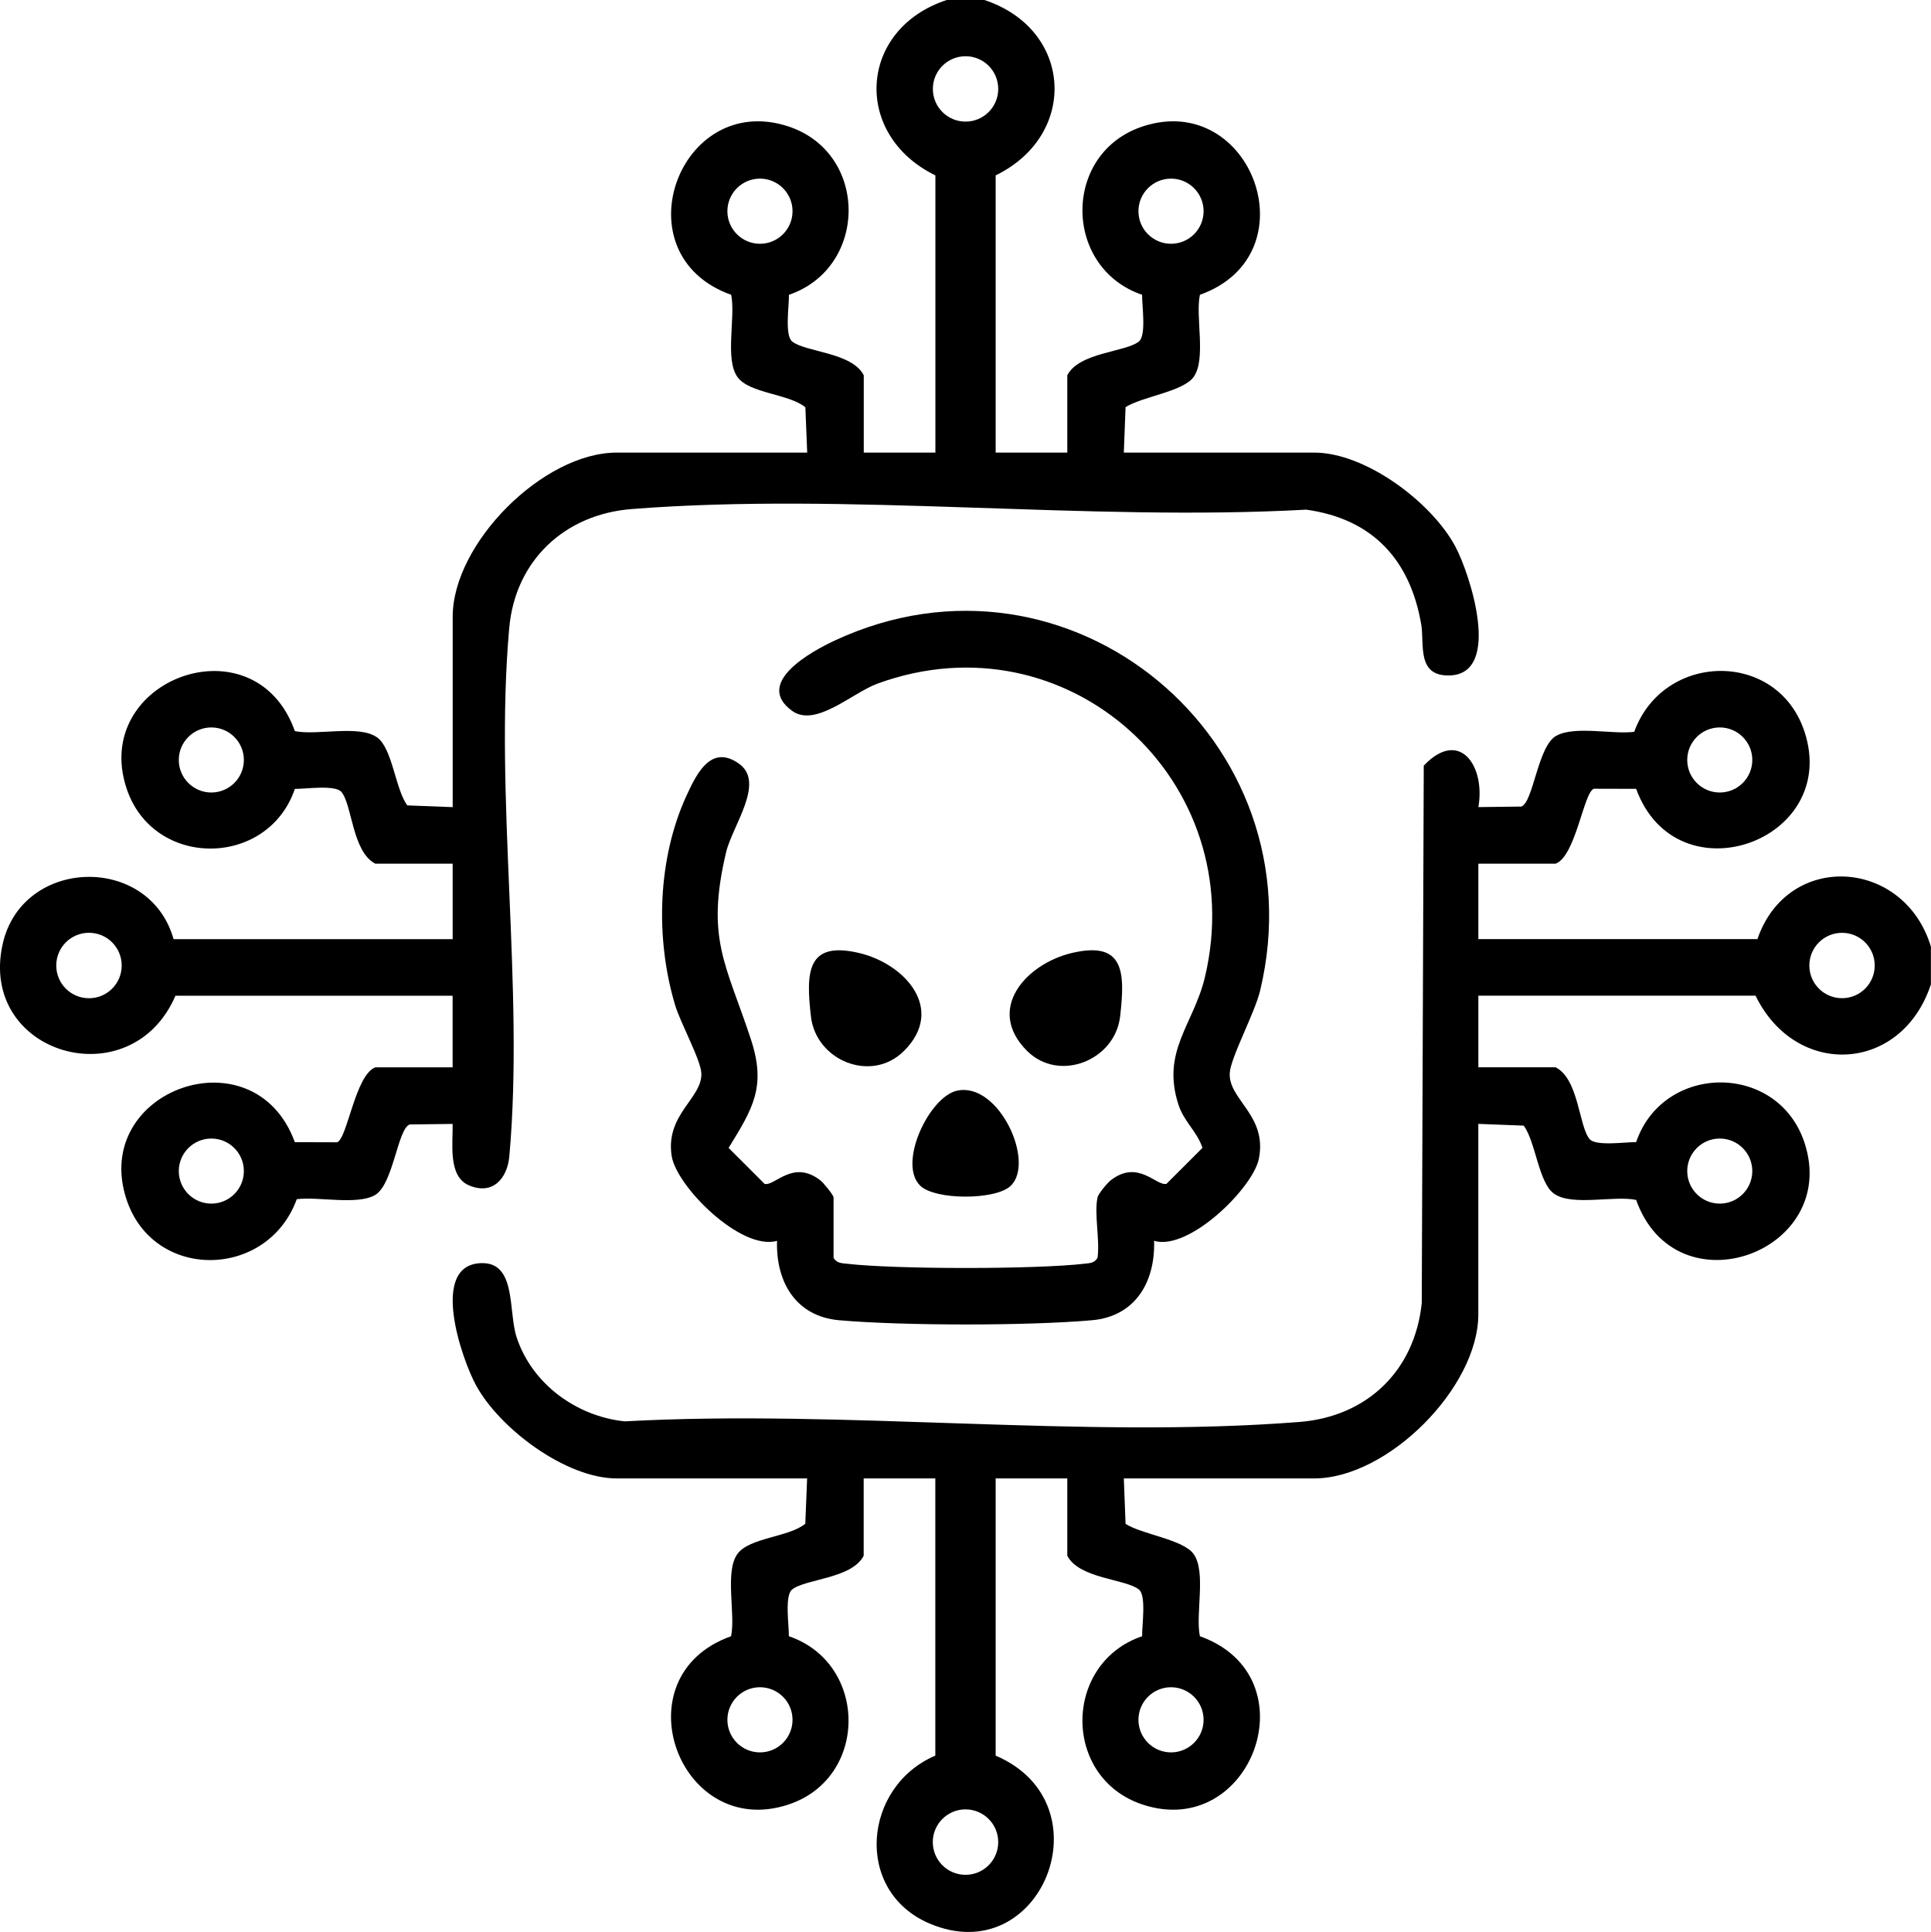
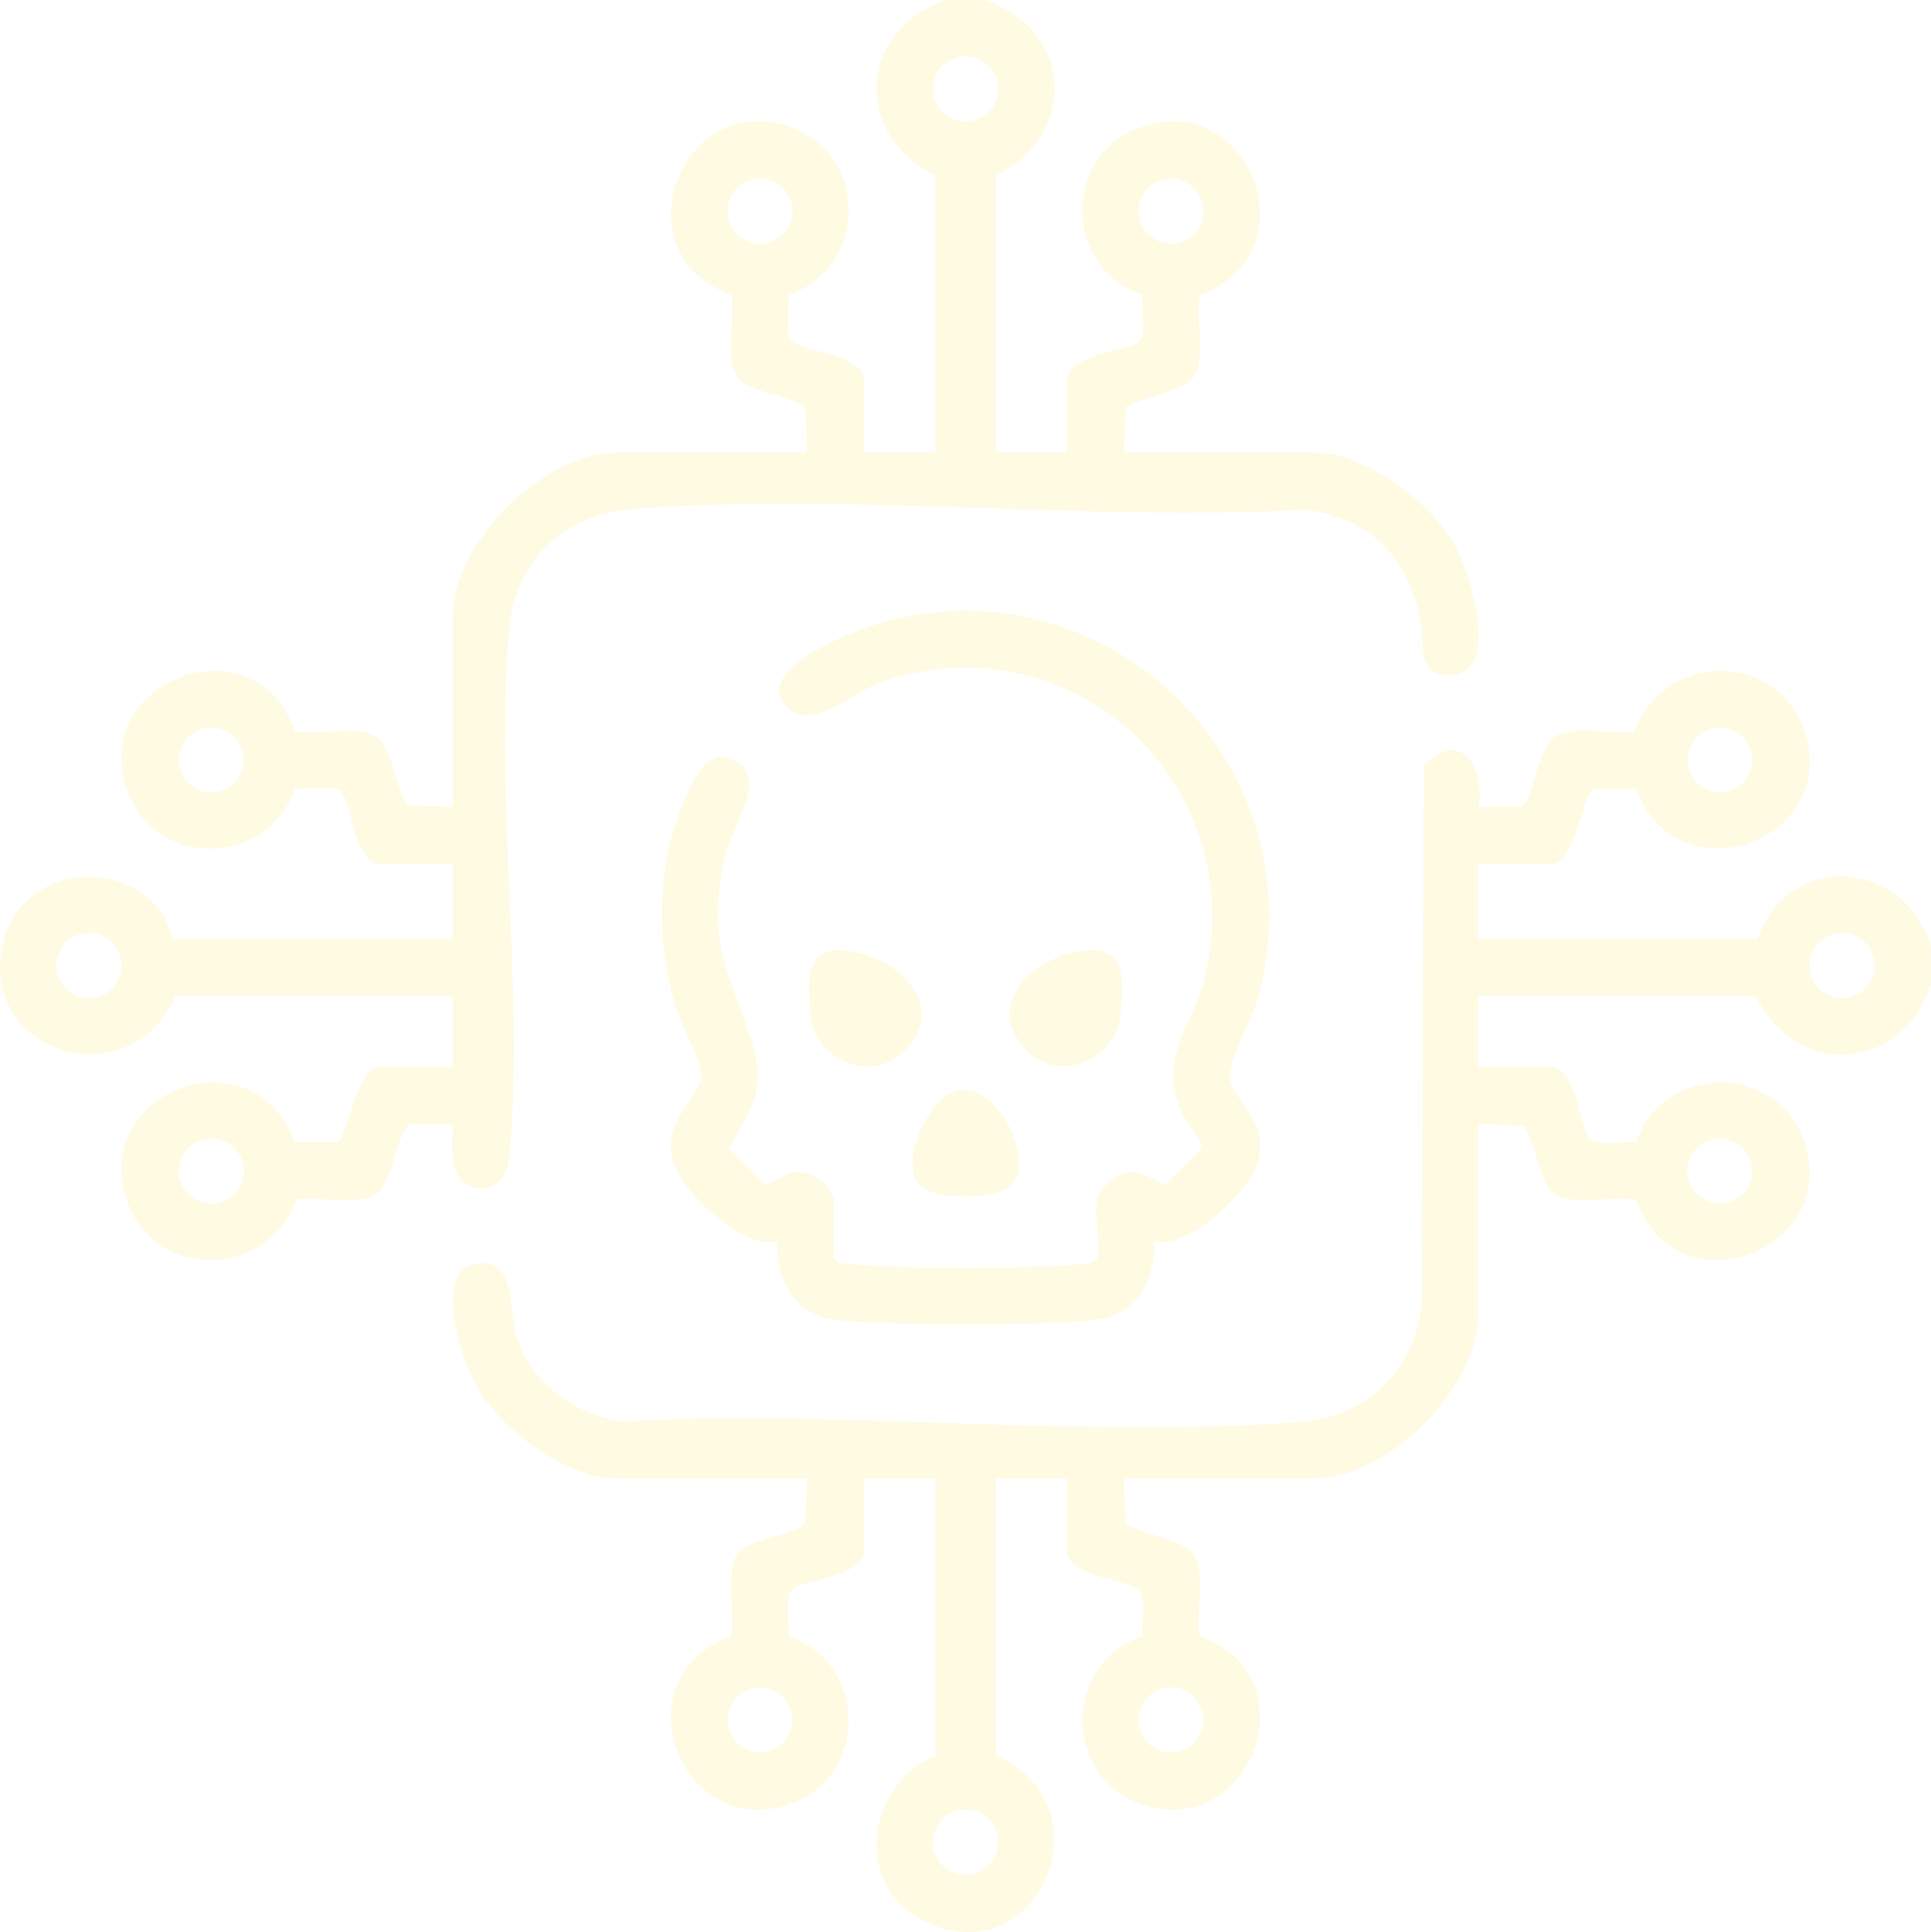
- <svg xmlns="http://www.w3.org/2000/svg" id="Layer_1" data-name="Layer 1" viewBox="0 0 511.03 511.26">
+ <svg xmlns="http://www.w3.org/2000/svg" id="Layer_1" data-name="Layer 1" viewBox="0 0 511.03 511.25">
+   <defs>
+     <style>
+       .cls-1 {
+         fill: #fffae2;
+       }
+     </style>
+   </defs>
  <g id="i9c3L9.tif">
    <g>
-       <path d="M260.52,0c23.48,7.74,24.95,35.73,2.99,46.41v73.36h18.96v-20.46c3.13-6.12,15.54-6.11,18.98-8.97,1.97-1.64.77-9.47.82-12.33-20.96-7.14-21.21-37.53.17-44.56,28.9-9.51,44.85,33.98,15.12,44.56-1.23,5.85,1.75,17.06-1.68,21.78-2.81,3.87-13.7,5.18-17.99,7.96l-.46,12.02h50.4c13.53,0,30.89,13.02,37.23,24.65,3.95,7.25,12.6,33.83-1.34,34.32-8.88.31-6.71-8.32-7.57-13.43-2.9-17.12-12.84-28-30.44-30.44-57.94,3.19-121.24-4.67-178.56-.16-17.72,1.4-30.79,13.63-32.38,31.49-3.98,44.48,4.03,95.36.03,139.76-.54,6.04-4.53,10.41-10.77,7.68-5.54-2.42-4.12-11.22-4.24-16.22l-11.35.14c-3.22,1.1-4.34,15.96-9.23,18.71-4.78,2.69-15.01.33-20.67,1.07-7.7,21.2-37.92,21.75-45.07.03-9.54-29,33.86-44.46,44.56-15.12l11.18.03c2.72-.92,4.79-17.81,10.12-19.83h20.46v-18.96H46.44c-11.8,27.37-52.37,15.53-45.71-13.77,5.21-22.89,38.8-23.82,45.21-1.2h73.86v-19.96h-20.46c-6.12-3.13-6.11-15.54-8.97-18.98-1.64-1.97-9.47-.77-12.33-.82-7.14,20.96-37.53,21.21-44.56-.17-9.51-28.9,33.98-44.85,44.56-15.12,5.84,1.23,17.06-1.75,21.78,1.68,4.06,2.95,4.79,13.63,7.97,17.98l12.02.46v-50.4c0-19.4,23.94-43.42,43.42-43.42h50.4l-.48-11.99c-4.35-3.59-14.81-3.64-17.96-7.99-3.43-4.72-.45-15.93-1.68-21.78-29.73-10.58-13.78-54.07,15.12-44.56,21.38,7.04,21.13,37.42.17,44.56.05,2.86-1.15,10.7.82,12.33,3.43,2.85,15.85,2.85,18.98,8.97v20.46h18.96V46.41c-21.95-10.68-20.49-38.67,2.99-46.41h9.98ZM264.19,23.53c0-4.78-3.87-8.65-8.65-8.65s-8.65,3.87-8.65,8.65,3.87,8.65,8.65,8.65,8.65-3.87,8.65-8.65ZM209.75,55.89c0-4.76-3.86-8.62-8.62-8.62s-8.62,3.86-8.62,8.62,3.86,8.62,8.62,8.62,8.62-3.86,8.62-8.62ZM318.54,55.89c0-4.76-3.86-8.62-8.62-8.62s-8.62,3.86-8.62,8.62,3.86,8.62,8.62,8.62,8.62-3.86,8.62-8.62ZM64.54,201.11c0-4.76-3.86-8.61-8.61-8.61s-8.61,3.86-8.61,8.61,3.86,8.61,8.61,8.61,8.61-3.86,8.61-8.61ZM32.21,255.5c0-4.78-3.87-8.66-8.66-8.66s-8.66,3.87-8.66,8.66,3.87,8.66,8.66,8.66,8.66-3.87,8.66-8.66ZM64.54,309.9c0-4.76-3.86-8.61-8.61-8.61s-8.61,3.86-8.61,8.61,3.86,8.61,8.61,8.61,8.61-3.86,8.61-8.61Z" />
-       <path d="M511.03,260.49c-7.74,23.48-35.73,24.95-46.41,2.99h-73.36v18.96h20.46c6.12,3.13,6.11,15.54,8.97,18.98,1.64,1.97,9.47.77,12.33.82,7.14-20.96,37.53-21.21,44.56.17,9.51,28.9-33.98,44.85-44.56,15.12-5.84-1.23-17.06,1.75-21.78-1.68-4.06-2.95-4.79-13.63-7.97-17.98l-12.02-.46v50.4c0,19.38-23.97,43.42-43.42,43.42h-50.4l.46,12.02c4.29,2.79,15.18,4.1,17.99,7.96,3.43,4.72.45,15.93,1.68,21.78,29.73,10.58,13.78,54.07-15.12,44.56-21.38-7.04-21.13-37.42-.17-44.56-.05-2.86,1.15-10.7-.82-12.33-3.43-2.85-15.85-2.85-18.98-8.97v-20.46h-18.96v73.36c29.81,12.7,12.15,57.04-17.49,44.43-20.15-8.57-17.62-36.27,1.52-44.43v-73.36h-18.96v20.46c-3.13,6.12-15.54,6.11-18.98,8.97-1.97,1.64-.77,9.47-.82,12.33,20.96,7.14,21.21,37.53-.17,44.56-28.9,9.51-44.85-33.98-15.12-44.56,1.23-5.84-1.75-17.06,1.68-21.78,3.15-4.35,13.61-4.4,17.96-7.99l.48-11.99h-50.4c-13.42,0-30.95-13.13-37.23-24.65-3.73-6.85-12.46-31.84,1.34-32.32,9.43-.33,7.15,12.72,9.4,19.59,4.04,12.33,15.78,20.94,28.62,22.28,57.94-3.19,121.24,4.67,178.56.16,17.94-1.41,30.54-13.6,32.38-31.49l.53-142.19c9.56-10.06,16.37.26,14.45,10.97l11.35-.14c3.22-1.1,4.34-15.96,9.23-18.71s15.01-.33,20.67-1.07c7.7-21.2,37.92-21.75,45.07-.03,9.54,29-33.86,44.46-44.56,15.12l-11.18-.03c-2.72.92-4.79,17.81-10.12,19.83h-20.46v19.96h73.86c8.02-23.39,38.86-21.38,45.91,2v9.98ZM463.76,201.11c0-4.76-3.86-8.61-8.61-8.61s-8.61,3.86-8.61,8.61,3.86,8.61,8.61,8.61,8.61-3.86,8.61-8.61ZM496.16,255.5c0-4.78-3.87-8.65-8.65-8.65s-8.65,3.87-8.65,8.65,3.87,8.65,8.65,8.65,8.65-3.87,8.65-8.65ZM463.76,309.9c0-4.76-3.86-8.61-8.61-8.61s-8.61,3.86-8.61,8.61,3.86,8.61,8.61,8.61,8.61-3.86,8.61-8.61ZM209.75,455.11c0-4.76-3.86-8.62-8.62-8.62s-8.62,3.86-8.62,8.62,3.86,8.62,8.62,8.62,8.62-3.86,8.62-8.62ZM318.54,455.11c0-4.76-3.86-8.62-8.62-8.62s-8.62,3.86-8.62,8.62,3.86,8.62,8.62,8.62,8.62-3.86,8.62-8.62ZM264.19,487.47c0-4.78-3.88-8.66-8.66-8.66s-8.66,3.88-8.66,8.66,3.88,8.66,8.66,8.66,8.66-3.88,8.66-8.66Z" />
+       <path class="cls-1" d="M260.52,0c23.48,7.74,24.95,35.73,2.99,46.41v73.36h18.96v-20.46c3.13-6.12,15.54-6.11,18.98-8.97,1.97-1.64.77-9.47.82-12.33-20.96-7.14-21.21-37.53.17-44.56,28.9-9.51,44.85,33.98,15.12,44.56-1.23,5.85,1.75,17.06-1.68,21.78-2.81,3.87-13.7,5.18-17.99,7.96l-.46,12.02h50.4c13.53,0,30.89,13.02,37.23,24.65,3.95,7.25,12.6,33.83-1.34,34.32-8.88.31-6.71-8.32-7.57-13.43-2.9-17.12-12.84-28-30.44-30.44-57.94,3.19-121.24-4.67-178.56-.16-17.72,1.4-30.79,13.63-32.38,31.49-3.98,44.48,4.03,95.36.03,139.76-.54,6.04-4.53,10.41-10.77,7.68-5.54-2.42-4.12-11.22-4.24-16.22l-11.35.14c-3.22,1.1-4.34,15.96-9.23,18.71-4.78,2.69-15.01.33-20.67,1.07-7.7,21.2-37.92,21.75-45.07.03-9.54-29,33.86-44.46,44.56-15.12l11.18.03c2.72-.92,4.79-17.81,10.12-19.83h20.46v-18.96H46.44c-11.8,27.37-52.37,15.53-45.71-13.77,5.21-22.89,38.8-23.82,45.21-1.2h73.86v-19.96h-20.46c-6.12-3.13-6.11-15.54-8.97-18.98-1.64-1.97-9.47-.77-12.33-.82-7.14,20.96-37.53,21.21-44.56-.17-9.51-28.9,33.98-44.85,44.56-15.12,5.84,1.23,17.06-1.75,21.78,1.68,4.06,2.95,4.79,13.63,7.97,17.98l12.02.46v-50.4c0-19.4,23.94-43.42,43.42-43.42h50.4l-.48-11.99c-4.35-3.59-14.81-3.64-17.96-7.99-3.43-4.72-.45-15.93-1.68-21.78-29.73-10.58-13.78-54.07,15.12-44.56,21.38,7.04,21.13,37.42.17,44.56.05,2.86-1.15,10.7.82,12.33,3.43,2.85,15.85,2.85,18.98,8.97v20.46h18.96V46.41c-21.95-10.68-20.49-38.67,2.99-46.41h9.98-.01ZM264.19,23.53c0-4.78-3.87-8.65-8.65-8.65s-8.65,3.87-8.65,8.65,3.87,8.65,8.65,8.65,8.65-3.87,8.65-8.65ZM209.75,55.89c0-4.76-3.86-8.62-8.62-8.62s-8.62,3.86-8.62,8.62,3.86,8.62,8.62,8.62,8.62-3.86,8.62-8.62ZM318.54,55.89c0-4.76-3.86-8.62-8.62-8.62s-8.62,3.86-8.62,8.62,3.86,8.62,8.62,8.62,8.62-3.86,8.62-8.62ZM64.54,201.11c0-4.76-3.86-8.61-8.61-8.61s-8.61,3.86-8.61,8.61,3.86,8.61,8.61,8.61,8.61-3.86,8.61-8.61ZM32.21,255.5c0-4.78-3.87-8.66-8.66-8.66s-8.66,3.87-8.66,8.66,3.87,8.66,8.66,8.66,8.66-3.87,8.66-8.66ZM64.54,309.9c0-4.76-3.86-8.61-8.61-8.61s-8.61,3.86-8.61,8.61,3.86,8.61,8.61,8.61,8.61-3.86,8.61-8.61Z" />
+       <path class="cls-1" d="M511.03,260.49c-7.74,23.48-35.73,24.95-46.41,2.99h-73.36v18.96h20.46c6.12,3.13,6.11,15.54,8.97,18.98,1.64,1.97,9.47.77,12.33.82,7.14-20.96,37.53-21.21,44.56.17,9.51,28.9-33.98,44.85-44.56,15.12-5.84-1.23-17.06,1.75-21.78-1.68-4.06-2.95-4.79-13.63-7.97-17.98l-12.02-.46v50.4c0,19.38-23.97,43.42-43.42,43.42h-50.4l.46,12.02c4.29,2.79,15.18,4.1,17.99,7.96,3.43,4.72.45,15.93,1.68,21.78,29.73,10.58,13.78,54.07-15.12,44.56-21.38-7.04-21.13-37.42-.17-44.56-.05-2.86,1.15-10.7-.82-12.33-3.43-2.85-15.85-2.85-18.98-8.97v-20.46h-18.96v73.36c29.81,12.7,12.15,57.04-17.49,44.43-20.15-8.57-17.62-36.27,1.52-44.43v-73.36h-18.96v20.46c-3.13,6.12-15.54,6.11-18.98,8.97-1.97,1.64-.77,9.47-.82,12.33,20.96,7.14,21.21,37.53-.17,44.56-28.9,9.51-44.85-33.98-15.12-44.56,1.23-5.84-1.75-17.06,1.68-21.78,3.15-4.35,13.61-4.4,17.96-7.99l.48-11.99h-50.4c-13.42,0-30.95-13.13-37.23-24.65-3.73-6.85-12.46-31.84,1.34-32.32,9.43-.33,7.15,12.72,9.4,19.59,4.04,12.33,15.78,20.94,28.62,22.28,57.94-3.19,121.24,4.67,178.56.16,17.94-1.41,30.54-13.6,32.38-31.49l.53-142.19c9.56-10.06,16.37.26,14.45,10.97l11.35-.14c3.22-1.1,4.34-15.96,9.23-18.71s15.01-.33,20.67-1.07c7.7-21.2,37.92-21.75,45.07-.03,9.54,29-33.86,44.46-44.56,15.12l-11.18-.03c-2.72.92-4.79,17.81-10.12,19.83h-20.46v19.96h73.86c8.02-23.39,38.86-21.38,45.91,2v9.98h0ZM463.76,201.11c0-4.76-3.86-8.61-8.61-8.61s-8.61,3.86-8.61,8.61,3.86,8.61,8.61,8.61,8.61-3.86,8.61-8.61ZM496.16,255.5c0-4.78-3.87-8.65-8.65-8.65s-8.65,3.87-8.65,8.65,3.87,8.65,8.65,8.65,8.65-3.87,8.65-8.65ZM463.76,309.9c0-4.76-3.86-8.61-8.61-8.61s-8.61,3.86-8.61,8.61,3.86,8.61,8.61,8.61,8.61-3.86,8.61-8.61ZM209.75,455.11c0-4.76-3.86-8.62-8.62-8.62s-8.62,3.86-8.62,8.62,3.86,8.62,8.62,8.62,8.62-3.86,8.62-8.62ZM318.54,455.11c0-4.76-3.86-8.62-8.62-8.62s-8.62,3.86-8.62,8.62,3.86,8.62,8.62,8.62,8.62-3.86,8.62-8.62ZM264.19,487.47c0-4.78-3.88-8.66-8.66-8.66s-8.66,3.88-8.66,8.66,3.88,8.66,8.66,8.66,8.66-3.88,8.66-8.66Z" />
      <g>
-         <path d="M290.46,316.88c.2-.94,2.55-3.79,3.47-4.51,7.26-5.7,12.12,1.59,14.78.91l9.53-9.52c-1.35-4.22-4.88-6.94-6.32-11.34-4.68-14.26,4-21.29,6.99-33.91,12.24-51.81-36.29-95.94-86.61-77.63-6.75,2.45-16.43,11.74-22.66,7.23-10.23-7.4,5.24-15.79,11.29-18.61,62.12-28.92,128.42,26.46,112.58,92.62-1.44,6.03-7.86,17.78-8.05,21.91-.33,7.01,10.03,11.14,7.7,22.65-1.56,7.67-18.47,24.42-27.72,21.68.34,10.89-4.99,19.99-16.42,21.01-16.91,1.5-50.04,1.49-66.95,0-11.45-1.01-16.76-10.14-16.42-21.01-9.55,2.71-26.69-14.44-27.9-22.52-1.65-11,8.14-15.22,7.87-21.81-.15-3.57-5.54-13.34-6.94-18.03-5.3-17.68-4.7-38.9,3.15-55.76,2.58-5.54,6.42-13.44,13.81-8.1,6.93,5.01-1.81,16.36-3.48,23.42-5.4,22.85-.03,29.48,6.54,49.37,4.16,12.61.61,18.31-5.87,28.84l9.53,9.52c2.67.68,7.52-6.61,14.78-.91.82.64,3.47,3.88,3.47,4.51v15.97c.88,1.42,1.99,1.38,3.44,1.55,12.83,1.51,50.15,1.51,62.98,0,1.45-.17,2.57-.12,3.44-1.55.67-4.67-.93-11.68,0-15.97Z" />
-         <path d="M271.84,278.12c-11.11-11.08-.26-23.06,11.82-25.93,13.91-3.3,14.14,5.08,12.79,16.78s-16.19,17.54-24.61,9.14Z" />
-         <path d="M239.23,278.12c-8.58,8.56-23.27,2.58-24.61-9.14s-1.11-20.08,12.79-16.78c12.08,2.86,22.93,14.85,11.82,25.93Z" />
-         <path d="M253.26,288.63c11.07-2.45,20.84,18.95,14.2,25.2-4.02,3.78-19.84,3.77-23.85,0-6.16-5.79,2.28-23.57,9.65-25.2Z" />
+         <path class="cls-1" d="M290.46,316.88c.2-.94,2.55-3.79,3.47-4.51,7.26-5.7,12.12,1.59,14.78.91l9.53-9.52c-1.35-4.22-4.88-6.94-6.32-11.34-4.68-14.26,4-21.29,6.99-33.91,12.24-51.81-36.29-95.94-86.61-77.63-6.75,2.45-16.43,11.74-22.66,7.23-10.23-7.4,5.24-15.79,11.29-18.61,62.12-28.92,128.42,26.46,112.58,92.62-1.44,6.03-7.86,17.78-8.05,21.91-.33,7.01,10.03,11.14,7.7,22.65-1.56,7.67-18.47,24.42-27.72,21.68.34,10.89-4.99,19.99-16.42,21.01-16.91,1.5-50.04,1.49-66.95,0-11.45-1.01-16.76-10.14-16.42-21.01-9.55,2.71-26.69-14.44-27.9-22.52-1.65-11,8.14-15.22,7.87-21.81-.15-3.57-5.54-13.34-6.94-18.03-5.3-17.68-4.7-38.9,3.15-55.76,2.58-5.54,6.42-13.44,13.81-8.1,6.93,5.01-1.81,16.36-3.48,23.42-5.4,22.85-.03,29.48,6.54,49.37,4.16,12.61.61,18.31-5.87,28.84l9.53,9.52c2.67.68,7.52-6.61,14.78-.91.82.64,3.47,3.88,3.47,4.51v15.97c.88,1.42,1.99,1.38,3.44,1.55,12.83,1.51,50.15,1.51,62.98,0,1.45-.17,2.57-.12,3.44-1.55.67-4.67-.93-11.68,0-15.97h0Z" />
+         <path class="cls-1" d="M271.84,278.12c-11.11-11.08-.26-23.06,11.82-25.93,13.91-3.3,14.14,5.08,12.79,16.78s-16.19,17.54-24.61,9.14h0Z" />
+         <path class="cls-1" d="M239.23,278.12c-8.58,8.56-23.27,2.58-24.61-9.14s-1.11-20.08,12.79-16.78c12.08,2.86,22.93,14.85,11.82,25.93h0Z" />
+         <path class="cls-1" d="M253.26,288.63c11.07-2.45,20.84,18.95,14.2,25.2-4.02,3.78-19.84,3.77-23.85,0-6.16-5.79,2.28-23.57,9.65-25.2h0Z" />
      </g>
    </g>
  </g>
</svg>
